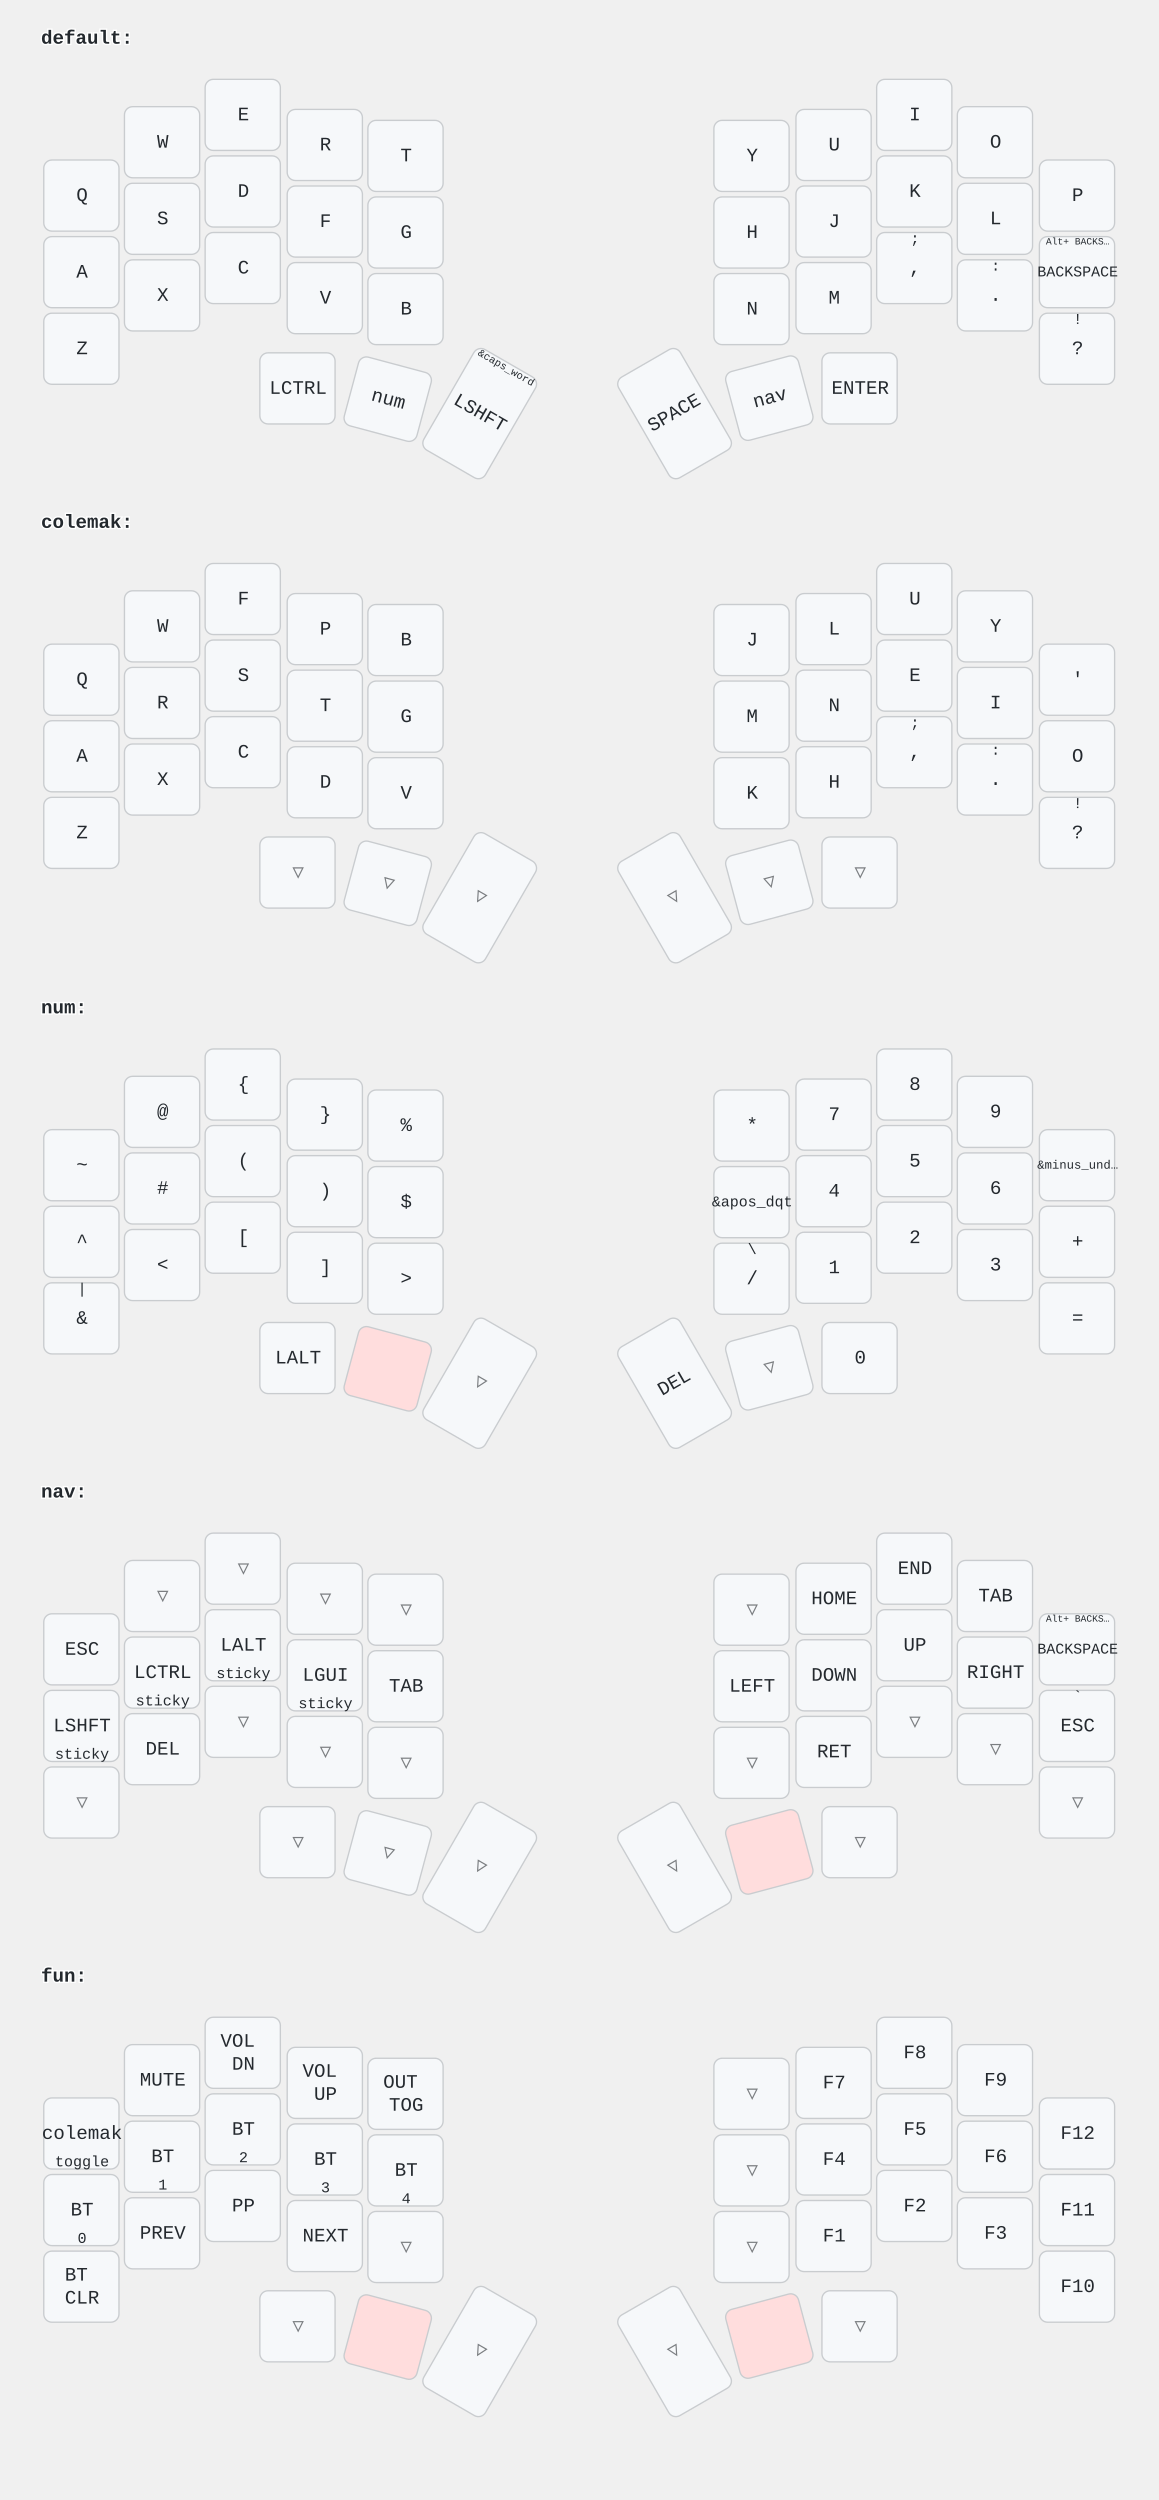
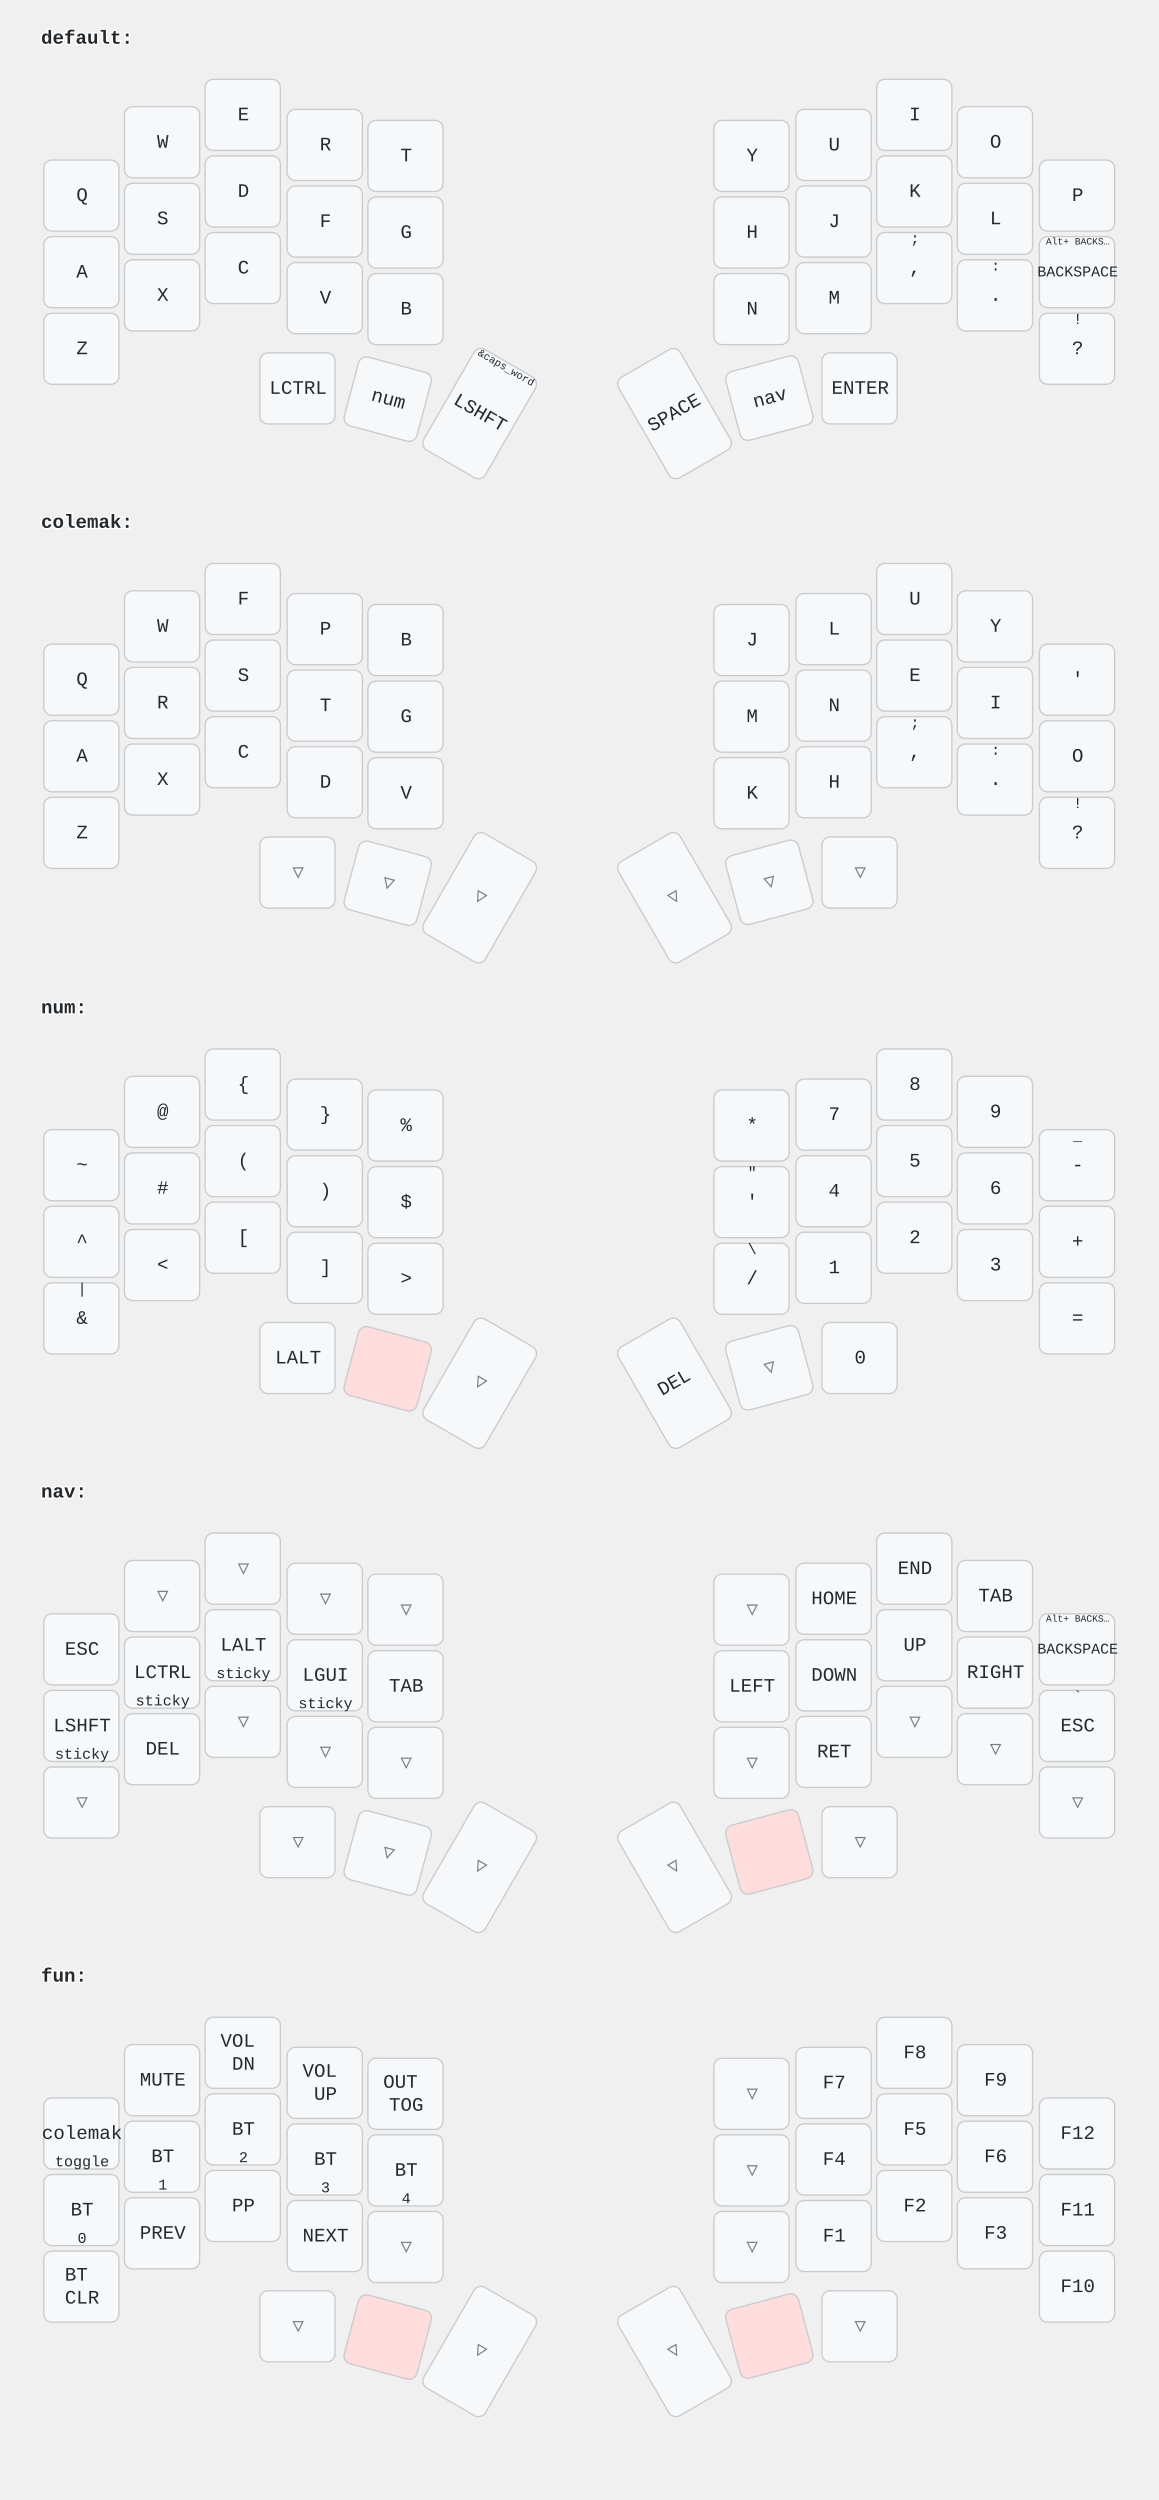
<svg xmlns="http://www.w3.org/2000/svg" width="847" height="1828" viewBox="0 0 847 1828" class="keymap">
  <style>/* inherit to force styles through use tags */
svg path {
    fill: inherit;
}

/* font and background color specifications */
svg.keymap {
    font-family: SFMono-Regular,Consolas,Liberation Mono,Menlo,monospace;
    font-size: 14px;
    font-kerning: normal;
    text-rendering: optimizeLegibility;
    fill: #24292e;
}

/* default key styling */
rect.key {
    fill: #f6f8fa;
    stroke: #c9cccf;
    stroke-width: 1;
}

/* default key side styling, only used is draw_key_sides is set */
rect.side {
    filter: brightness(90%);
}

/* color accent for combo boxes */
rect.combo, rect.combo-separate {
    fill: #cdf;
}

/* color accent for held keys */
rect.held, rect.combo.held {
    fill: #fdd;
}

/* color accent for ghost (optional) keys */
rect.ghost, rect.combo.ghost {
    stroke-dasharray: 4, 4;
    stroke-width: 2;
}

text {
    text-anchor: middle;
    dominant-baseline: middle;
}

/* styling for layer labels */
text.label {
    font-weight: bold;
    text-anchor: start;
    stroke: white;
    stroke-width: 2;
    paint-order: stroke;
}

/* styling for combo tap, and key hold/shifted label text */
text.combo, text.hold, text.shifted {
    font-size: 11px;
}

text.hold {
    text-anchor: middle;
    dominant-baseline: auto;
}

text.shifted {
    text-anchor: middle;
    dominant-baseline: hanging;
}

/* styling for hold/shifted label text in combo box */
text.combo.hold, text.combo.shifted {
    font-size: 8px;
}

/* lighter symbol for transparent keys */
text.trans {
    fill: #7b7e81;
}

/* styling for combo dendrons */
path.combo {
    stroke-width: 1;
    stroke: gray;
    fill: none;
}

/* Start Tabler Icons Cleanup */
/* cannot use height/width with glyphs */
.icon-tabler &gt; path {
    fill: inherit;
    stroke: inherit;
    stroke-width: 2;
}
/* hide tabler's default box */
.icon-tabler &gt; path[stroke="none"][fill="none"] {
    visibility: hidden;
}
/* End Tabler Icons Cleanup */
</style>
  <g transform="translate(30, 0)" class="layer-default">
    <text x="0" y="28" class="label" id="default">default:</text>
    <g transform="translate(0, 56)">
      <g transform="translate(30, 87)" class="key keypos-0">
        <rect rx="6" ry="6" x="-28" y="-26" width="55" height="52" class="key" />
        <text x="0" y="0" class="key tap">Q</text>
      </g>
      <g transform="translate(89, 48)" class="key keypos-1">
        <rect rx="6" ry="6" x="-28" y="-26" width="55" height="52" class="key" />
        <text x="0" y="0" class="key tap">W</text>
      </g>
      <g transform="translate(148, 28)" class="key keypos-2">
        <rect rx="6" ry="6" x="-28" y="-26" width="55" height="52" class="key" />
        <text x="0" y="0" class="key tap">E</text>
      </g>
      <g transform="translate(208, 50)" class="key keypos-3">
        <rect rx="6" ry="6" x="-28" y="-26" width="55" height="52" class="key" />
        <text x="0" y="0" class="key tap">R</text>
      </g>
      <g transform="translate(267, 58)" class="key keypos-4">
        <rect rx="6" ry="6" x="-28" y="-26" width="55" height="52" class="key" />
        <text x="0" y="0" class="key tap">T</text>
      </g>
      <g transform="translate(520, 58)" class="key keypos-5">
        <rect rx="6" ry="6" x="-28" y="-26" width="55" height="52" class="key" />
        <text x="0" y="0" class="key tap">Y</text>
      </g>
      <g transform="translate(580, 50)" class="key keypos-6">
        <rect rx="6" ry="6" x="-28" y="-26" width="55" height="52" class="key" />
        <text x="0" y="0" class="key tap">U</text>
      </g>
      <g transform="translate(639, 28)" class="key keypos-7">
        <rect rx="6" ry="6" x="-28" y="-26" width="55" height="52" class="key" />
        <text x="0" y="0" class="key tap">I</text>
      </g>
      <g transform="translate(698, 48)" class="key keypos-8">
        <rect rx="6" ry="6" x="-28" y="-26" width="55" height="52" class="key" />
        <text x="0" y="0" class="key tap">O</text>
      </g>
      <g transform="translate(758, 87)" class="key keypos-9">
        <rect rx="6" ry="6" x="-28" y="-26" width="55" height="52" class="key" />
        <text x="0" y="0" class="key tap">P</text>
      </g>
      <g transform="translate(30, 143)" class="key keypos-10">
        <rect rx="6" ry="6" x="-28" y="-26" width="55" height="52" class="key" />
        <text x="0" y="0" class="key tap">A</text>
      </g>
      <g transform="translate(89, 104)" class="key keypos-11">
        <rect rx="6" ry="6" x="-28" y="-26" width="55" height="52" class="key" />
        <text x="0" y="0" class="key tap">S</text>
      </g>
      <g transform="translate(148, 84)" class="key keypos-12">
        <rect rx="6" ry="6" x="-28" y="-26" width="55" height="52" class="key" />
        <text x="0" y="0" class="key tap">D</text>
      </g>
      <g transform="translate(208, 106)" class="key keypos-13">
        <rect rx="6" ry="6" x="-28" y="-26" width="55" height="52" class="key" />
        <text x="0" y="0" class="key tap">F</text>
      </g>
      <g transform="translate(267, 114)" class="key keypos-14">
        <rect rx="6" ry="6" x="-28" y="-26" width="55" height="52" class="key" />
        <text x="0" y="0" class="key tap">G</text>
      </g>
      <g transform="translate(520, 114)" class="key keypos-15">
        <rect rx="6" ry="6" x="-28" y="-26" width="55" height="52" class="key" />
        <text x="0" y="0" class="key tap">H</text>
      </g>
      <g transform="translate(580, 106)" class="key keypos-16">
        <rect rx="6" ry="6" x="-28" y="-26" width="55" height="52" class="key" />
        <text x="0" y="0" class="key tap">J</text>
      </g>
      <g transform="translate(639, 84)" class="key keypos-17">
        <rect rx="6" ry="6" x="-28" y="-26" width="55" height="52" class="key" />
        <text x="0" y="0" class="key tap">K</text>
      </g>
      <g transform="translate(698, 104)" class="key keypos-18">
        <rect rx="6" ry="6" x="-28" y="-26" width="55" height="52" class="key" />
        <text x="0" y="0" class="key tap">L</text>
      </g>
      <g transform="translate(758, 143)" class="key keypos-19">
        <rect rx="6" ry="6" x="-28" y="-26" width="55" height="52" class="key" />
        <text x="0" y="0" class="key tap">
          <tspan style="font-size: 78%">BACKSPACE</tspan>
        </text>
        <text x="0" y="-24" class="key shifted">
          <tspan style="font-size: 64%">Alt+ BACKS…</tspan>
        </text>
      </g>
      <g transform="translate(30, 199)" class="key keypos-20">
        <rect rx="6" ry="6" x="-28" y="-26" width="55" height="52" class="key" />
        <text x="0" y="0" class="key tap">Z</text>
      </g>
      <g transform="translate(89, 160)" class="key keypos-21">
        <rect rx="6" ry="6" x="-28" y="-26" width="55" height="52" class="key" />
        <text x="0" y="0" class="key tap">X</text>
      </g>
      <g transform="translate(148, 140)" class="key keypos-22">
        <rect rx="6" ry="6" x="-28" y="-26" width="55" height="52" class="key" />
        <text x="0" y="0" class="key tap">C</text>
      </g>
      <g transform="translate(208, 162)" class="key keypos-23">
        <rect rx="6" ry="6" x="-28" y="-26" width="55" height="52" class="key" />
        <text x="0" y="0" class="key tap">V</text>
      </g>
      <g transform="translate(267, 170)" class="key keypos-24">
        <rect rx="6" ry="6" x="-28" y="-26" width="55" height="52" class="key" />
        <text x="0" y="0" class="key tap">B</text>
      </g>
      <g transform="translate(520, 170)" class="key keypos-25">
        <rect rx="6" ry="6" x="-28" y="-26" width="55" height="52" class="key" />
        <text x="0" y="0" class="key tap">N</text>
      </g>
      <g transform="translate(580, 162)" class="key keypos-26">
        <rect rx="6" ry="6" x="-28" y="-26" width="55" height="52" class="key" />
        <text x="0" y="0" class="key tap">M</text>
      </g>
      <g transform="translate(639, 140)" class="key keypos-27">
        <rect rx="6" ry="6" x="-28" y="-26" width="55" height="52" class="key" />
        <text x="0" y="0" class="key tap">,</text>
        <text x="0" y="-24" class="key shifted">;</text>
      </g>
      <g transform="translate(698, 160)" class="key keypos-28">
        <rect rx="6" ry="6" x="-28" y="-26" width="55" height="52" class="key" />
        <text x="0" y="0" class="key tap">.</text>
        <text x="0" y="-24" class="key shifted">:</text>
      </g>
      <g transform="translate(758, 199)" class="key keypos-29">
        <rect rx="6" ry="6" x="-28" y="-26" width="55" height="52" class="key" />
        <text x="0" y="0" class="key tap">?</text>
        <text x="0" y="-24" class="key shifted">!</text>
      </g>
      <g transform="translate(188, 228)" class="key keypos-30">
        <rect rx="6" ry="6" x="-28" y="-26" width="55" height="52" class="key" />
        <text x="0" y="0" class="key tap">LCTRL</text>
      </g>
      <g transform="translate(254, 236) rotate(15.0)" class="key keypos-31">
        <rect rx="6" ry="6" x="-28" y="-26" width="55" height="52" class="key" />
        <a href="#num">
          <text x="0" y="0" class="key tap layer-activator">num</text>
        </a>
      </g>
      <g transform="translate(321, 246) rotate(30.0)" class="key keypos-32">
        <rect rx="6" ry="6" x="-26" y="-42" width="52" height="85" class="key" />
        <text x="0" y="0" class="key tap">LSHFT</text>
        <text x="0" y="-40" class="key shifted">
          <tspan style="font-size: 70%">&amp;caps_word</tspan>
        </text>
      </g>
      <g transform="translate(463, 246) rotate(-30.0)" class="key keypos-33">
        <rect rx="6" ry="6" x="-26" y="-42" width="52" height="85" class="key" />
        <text x="0" y="0" class="key tap">SPACE</text>
      </g>
      <g transform="translate(533, 235) rotate(-15.0)" class="key keypos-34">
        <rect rx="6" ry="6" x="-28" y="-26" width="55" height="52" class="key" />
        <a href="#nav">
          <text x="0" y="0" class="key tap layer-activator">nav</text>
        </a>
      </g>
      <g transform="translate(599, 228)" class="key keypos-35">
        <rect rx="6" ry="6" x="-28" y="-26" width="55" height="52" class="key" />
        <text x="0" y="0" class="key tap">ENTER</text>
      </g>
    </g>
  </g>
  <g transform="translate(30, 354)" class="layer-colemak">
    <text x="0" y="28" class="label" id="colemak">colemak:</text>
    <g transform="translate(0, 56)">
      <g transform="translate(30, 87)" class="key keypos-0">
        <rect rx="6" ry="6" x="-28" y="-26" width="55" height="52" class="key" />
        <text x="0" y="0" class="key tap">Q</text>
      </g>
      <g transform="translate(89, 48)" class="key keypos-1">
        <rect rx="6" ry="6" x="-28" y="-26" width="55" height="52" class="key" />
        <text x="0" y="0" class="key tap">W</text>
      </g>
      <g transform="translate(148, 28)" class="key keypos-2">
        <rect rx="6" ry="6" x="-28" y="-26" width="55" height="52" class="key" />
        <text x="0" y="0" class="key tap">F</text>
      </g>
      <g transform="translate(208, 50)" class="key keypos-3">
        <rect rx="6" ry="6" x="-28" y="-26" width="55" height="52" class="key" />
        <text x="0" y="0" class="key tap">P</text>
      </g>
      <g transform="translate(267, 58)" class="key keypos-4">
        <rect rx="6" ry="6" x="-28" y="-26" width="55" height="52" class="key" />
        <text x="0" y="0" class="key tap">B</text>
      </g>
      <g transform="translate(520, 58)" class="key keypos-5">
        <rect rx="6" ry="6" x="-28" y="-26" width="55" height="52" class="key" />
        <text x="0" y="0" class="key tap">J</text>
      </g>
      <g transform="translate(580, 50)" class="key keypos-6">
        <rect rx="6" ry="6" x="-28" y="-26" width="55" height="52" class="key" />
        <text x="0" y="0" class="key tap">L</text>
      </g>
      <g transform="translate(639, 28)" class="key keypos-7">
        <rect rx="6" ry="6" x="-28" y="-26" width="55" height="52" class="key" />
        <text x="0" y="0" class="key tap">U</text>
      </g>
      <g transform="translate(698, 48)" class="key keypos-8">
        <rect rx="6" ry="6" x="-28" y="-26" width="55" height="52" class="key" />
        <text x="0" y="0" class="key tap">Y</text>
      </g>
      <g transform="translate(758, 87)" class="key keypos-9">
        <rect rx="6" ry="6" x="-28" y="-26" width="55" height="52" class="key" />
        <text x="0" y="0" class="key tap">'</text>
      </g>
      <g transform="translate(30, 143)" class="key keypos-10">
        <rect rx="6" ry="6" x="-28" y="-26" width="55" height="52" class="key" />
        <text x="0" y="0" class="key tap">A</text>
      </g>
      <g transform="translate(89, 104)" class="key keypos-11">
        <rect rx="6" ry="6" x="-28" y="-26" width="55" height="52" class="key" />
        <text x="0" y="0" class="key tap">R</text>
      </g>
      <g transform="translate(148, 84)" class="key keypos-12">
        <rect rx="6" ry="6" x="-28" y="-26" width="55" height="52" class="key" />
        <text x="0" y="0" class="key tap">S</text>
      </g>
      <g transform="translate(208, 106)" class="key keypos-13">
        <rect rx="6" ry="6" x="-28" y="-26" width="55" height="52" class="key" />
        <text x="0" y="0" class="key tap">T</text>
      </g>
      <g transform="translate(267, 114)" class="key keypos-14">
        <rect rx="6" ry="6" x="-28" y="-26" width="55" height="52" class="key" />
        <text x="0" y="0" class="key tap">G</text>
      </g>
      <g transform="translate(520, 114)" class="key keypos-15">
        <rect rx="6" ry="6" x="-28" y="-26" width="55" height="52" class="key" />
        <text x="0" y="0" class="key tap">M</text>
      </g>
      <g transform="translate(580, 106)" class="key keypos-16">
        <rect rx="6" ry="6" x="-28" y="-26" width="55" height="52" class="key" />
        <text x="0" y="0" class="key tap">N</text>
      </g>
      <g transform="translate(639, 84)" class="key keypos-17">
        <rect rx="6" ry="6" x="-28" y="-26" width="55" height="52" class="key" />
        <text x="0" y="0" class="key tap">E</text>
      </g>
      <g transform="translate(698, 104)" class="key keypos-18">
        <rect rx="6" ry="6" x="-28" y="-26" width="55" height="52" class="key" />
        <text x="0" y="0" class="key tap">I</text>
      </g>
      <g transform="translate(758, 143)" class="key keypos-19">
        <rect rx="6" ry="6" x="-28" y="-26" width="55" height="52" class="key" />
        <text x="0" y="0" class="key tap">O</text>
      </g>
      <g transform="translate(30, 199)" class="key keypos-20">
        <rect rx="6" ry="6" x="-28" y="-26" width="55" height="52" class="key" />
        <text x="0" y="0" class="key tap">Z</text>
      </g>
      <g transform="translate(89, 160)" class="key keypos-21">
        <rect rx="6" ry="6" x="-28" y="-26" width="55" height="52" class="key" />
        <text x="0" y="0" class="key tap">X</text>
      </g>
      <g transform="translate(148, 140)" class="key keypos-22">
        <rect rx="6" ry="6" x="-28" y="-26" width="55" height="52" class="key" />
        <text x="0" y="0" class="key tap">C</text>
      </g>
      <g transform="translate(208, 162)" class="key keypos-23">
        <rect rx="6" ry="6" x="-28" y="-26" width="55" height="52" class="key" />
        <text x="0" y="0" class="key tap">D</text>
      </g>
      <g transform="translate(267, 170)" class="key keypos-24">
        <rect rx="6" ry="6" x="-28" y="-26" width="55" height="52" class="key" />
        <text x="0" y="0" class="key tap">V</text>
      </g>
      <g transform="translate(520, 170)" class="key keypos-25">
        <rect rx="6" ry="6" x="-28" y="-26" width="55" height="52" class="key" />
        <text x="0" y="0" class="key tap">K</text>
      </g>
      <g transform="translate(580, 162)" class="key keypos-26">
        <rect rx="6" ry="6" x="-28" y="-26" width="55" height="52" class="key" />
        <text x="0" y="0" class="key tap">H</text>
      </g>
      <g transform="translate(639, 140)" class="key keypos-27">
        <rect rx="6" ry="6" x="-28" y="-26" width="55" height="52" class="key" />
        <text x="0" y="0" class="key tap">,</text>
        <text x="0" y="-24" class="key shifted">;</text>
      </g>
      <g transform="translate(698, 160)" class="key keypos-28">
        <rect rx="6" ry="6" x="-28" y="-26" width="55" height="52" class="key" />
        <text x="0" y="0" class="key tap">.</text>
        <text x="0" y="-24" class="key shifted">:</text>
      </g>
      <g transform="translate(758, 199)" class="key keypos-29">
        <rect rx="6" ry="6" x="-28" y="-26" width="55" height="52" class="key" />
        <text x="0" y="0" class="key tap">?</text>
        <text x="0" y="-24" class="key shifted">!</text>
      </g>
      <g transform="translate(188, 228)" class="key trans keypos-30">
        <rect rx="6" ry="6" x="-28" y="-26" width="55" height="52" class="key trans" />
        <text x="0" y="0" class="key trans tap">▽</text>
      </g>
      <g transform="translate(254, 236) rotate(15.0)" class="key trans keypos-31">
        <rect rx="6" ry="6" x="-28" y="-26" width="55" height="52" class="key trans" />
        <text x="0" y="0" class="key trans tap">▽</text>
      </g>
      <g transform="translate(321, 246) rotate(30.0)" class="key trans keypos-32">
        <rect rx="6" ry="6" x="-26" y="-42" width="52" height="85" class="key trans" />
        <text x="0" y="0" class="key trans tap">▽</text>
      </g>
      <g transform="translate(463, 246) rotate(-30.0)" class="key trans keypos-33">
        <rect rx="6" ry="6" x="-26" y="-42" width="52" height="85" class="key trans" />
        <text x="0" y="0" class="key trans tap">▽</text>
      </g>
      <g transform="translate(533, 235) rotate(-15.0)" class="key trans keypos-34">
        <rect rx="6" ry="6" x="-28" y="-26" width="55" height="52" class="key trans" />
        <text x="0" y="0" class="key trans tap">▽</text>
      </g>
      <g transform="translate(599, 228)" class="key trans keypos-35">
        <rect rx="6" ry="6" x="-28" y="-26" width="55" height="52" class="key trans" />
        <text x="0" y="0" class="key trans tap">▽</text>
      </g>
    </g>
  </g>
  <g transform="translate(30, 709)" class="layer-num">
    <text x="0" y="28" class="label" id="num">num:</text>
    <g transform="translate(0, 56)">
      <g transform="translate(30, 87)" class="key keypos-0">
        <rect rx="6" ry="6" x="-28" y="-26" width="55" height="52" class="key" />
        <text x="0" y="0" class="key tap">~</text>
      </g>
      <g transform="translate(89, 48)" class="key keypos-1">
        <rect rx="6" ry="6" x="-28" y="-26" width="55" height="52" class="key" />
        <text x="0" y="0" class="key tap">@</text>
      </g>
      <g transform="translate(148, 28)" class="key keypos-2">
        <rect rx="6" ry="6" x="-28" y="-26" width="55" height="52" class="key" />
        <text x="0" y="0" class="key tap">{</text>
      </g>
      <g transform="translate(208, 50)" class="key keypos-3">
        <rect rx="6" ry="6" x="-28" y="-26" width="55" height="52" class="key" />
        <text x="0" y="0" class="key tap">}</text>
      </g>
      <g transform="translate(267, 58)" class="key keypos-4">
        <rect rx="6" ry="6" x="-28" y="-26" width="55" height="52" class="key" />
        <text x="0" y="0" class="key tap">%</text>
      </g>
      <g transform="translate(520, 58)" class="key keypos-5">
        <rect rx="6" ry="6" x="-28" y="-26" width="55" height="52" class="key" />
        <text x="0" y="0" class="key tap">*</text>
      </g>
      <g transform="translate(580, 50)" class="key keypos-6">
        <rect rx="6" ry="6" x="-28" y="-26" width="55" height="52" class="key" />
        <text x="0" y="0" class="key tap">7</text>
      </g>
      <g transform="translate(639, 28)" class="key keypos-7">
        <rect rx="6" ry="6" x="-28" y="-26" width="55" height="52" class="key" />
        <text x="0" y="0" class="key tap">8</text>
      </g>
      <g transform="translate(698, 48)" class="key keypos-8">
        <rect rx="6" ry="6" x="-28" y="-26" width="55" height="52" class="key" />
        <text x="0" y="0" class="key tap">9</text>
      </g>
      <g transform="translate(758, 87)" class="key keypos-9">
        <rect rx="6" ry="6" x="-28" y="-26" width="55" height="52" class="key" />
-         <text x="0" y="0" class="key tap">
-           <tspan style="font-size: 64%">&amp;minus_und…</tspan>
-         </text>
+         <text x="0" y="0" class="key tap">-</text>
+         <text x="0" y="-24" class="key shifted">_</text>
      </g>
      <g transform="translate(30, 143)" class="key keypos-10">
        <rect rx="6" ry="6" x="-28" y="-26" width="55" height="52" class="key" />
        <text x="0" y="0" class="key tap">^</text>
      </g>
      <g transform="translate(89, 104)" class="key keypos-11">
        <rect rx="6" ry="6" x="-28" y="-26" width="55" height="52" class="key" />
        <text x="0" y="0" class="key tap">#</text>
      </g>
      <g transform="translate(148, 84)" class="key keypos-12">
        <rect rx="6" ry="6" x="-28" y="-26" width="55" height="52" class="key" />
        <text x="0" y="0" class="key tap">(</text>
      </g>
      <g transform="translate(208, 106)" class="key keypos-13">
        <rect rx="6" ry="6" x="-28" y="-26" width="55" height="52" class="key" />
        <text x="0" y="0" class="key tap">)</text>
      </g>
      <g transform="translate(267, 114)" class="key keypos-14">
        <rect rx="6" ry="6" x="-28" y="-26" width="55" height="52" class="key" />
        <text x="0" y="0" class="key tap">$</text>
      </g>
      <g transform="translate(520, 114)" class="key keypos-15">
        <rect rx="6" ry="6" x="-28" y="-26" width="55" height="52" class="key" />
-         <text x="0" y="0" class="key tap">
-           <tspan style="font-size: 78%">&amp;apos_dqt</tspan>
-         </text>
+         <text x="0" y="0" class="key tap">'</text>
+         <text x="0" y="-24" class="key shifted">"</text>
      </g>
      <g transform="translate(580, 106)" class="key keypos-16">
        <rect rx="6" ry="6" x="-28" y="-26" width="55" height="52" class="key" />
        <text x="0" y="0" class="key tap">4</text>
      </g>
      <g transform="translate(639, 84)" class="key keypos-17">
        <rect rx="6" ry="6" x="-28" y="-26" width="55" height="52" class="key" />
        <text x="0" y="0" class="key tap">5</text>
      </g>
      <g transform="translate(698, 104)" class="key keypos-18">
        <rect rx="6" ry="6" x="-28" y="-26" width="55" height="52" class="key" />
        <text x="0" y="0" class="key tap">6</text>
      </g>
      <g transform="translate(758, 143)" class="key keypos-19">
        <rect rx="6" ry="6" x="-28" y="-26" width="55" height="52" class="key" />
        <text x="0" y="0" class="key tap">+</text>
      </g>
      <g transform="translate(30, 199)" class="key keypos-20">
        <rect rx="6" ry="6" x="-28" y="-26" width="55" height="52" class="key" />
        <text x="0" y="0" class="key tap">&amp;</text>
        <text x="0" y="-24" class="key shifted">|</text>
      </g>
      <g transform="translate(89, 160)" class="key keypos-21">
        <rect rx="6" ry="6" x="-28" y="-26" width="55" height="52" class="key" />
        <text x="0" y="0" class="key tap">&lt;</text>
      </g>
      <g transform="translate(148, 140)" class="key keypos-22">
        <rect rx="6" ry="6" x="-28" y="-26" width="55" height="52" class="key" />
        <text x="0" y="0" class="key tap">[</text>
      </g>
      <g transform="translate(208, 162)" class="key keypos-23">
        <rect rx="6" ry="6" x="-28" y="-26" width="55" height="52" class="key" />
        <text x="0" y="0" class="key tap">]</text>
      </g>
      <g transform="translate(267, 170)" class="key keypos-24">
        <rect rx="6" ry="6" x="-28" y="-26" width="55" height="52" class="key" />
        <text x="0" y="0" class="key tap">&gt;</text>
      </g>
      <g transform="translate(520, 170)" class="key keypos-25">
        <rect rx="6" ry="6" x="-28" y="-26" width="55" height="52" class="key" />
        <text x="0" y="0" class="key tap">/</text>
        <text x="0" y="-24" class="key shifted">\</text>
      </g>
      <g transform="translate(580, 162)" class="key keypos-26">
        <rect rx="6" ry="6" x="-28" y="-26" width="55" height="52" class="key" />
        <text x="0" y="0" class="key tap">1</text>
      </g>
      <g transform="translate(639, 140)" class="key keypos-27">
        <rect rx="6" ry="6" x="-28" y="-26" width="55" height="52" class="key" />
        <text x="0" y="0" class="key tap">2</text>
      </g>
      <g transform="translate(698, 160)" class="key keypos-28">
        <rect rx="6" ry="6" x="-28" y="-26" width="55" height="52" class="key" />
        <text x="0" y="0" class="key tap">3</text>
      </g>
      <g transform="translate(758, 199)" class="key keypos-29">
        <rect rx="6" ry="6" x="-28" y="-26" width="55" height="52" class="key" />
        <text x="0" y="0" class="key tap">=</text>
      </g>
      <g transform="translate(188, 228)" class="key keypos-30">
        <rect rx="6" ry="6" x="-28" y="-26" width="55" height="52" class="key" />
        <text x="0" y="0" class="key tap">LALT</text>
      </g>
      <g transform="translate(254, 236) rotate(15.0)" class="key held keypos-31">
        <rect rx="6" ry="6" x="-28" y="-26" width="55" height="52" class="key held" />
      </g>
      <g transform="translate(321, 246) rotate(30.0)" class="key trans keypos-32">
        <rect rx="6" ry="6" x="-26" y="-42" width="52" height="85" class="key trans" />
        <text x="0" y="0" class="key trans tap">▽</text>
      </g>
      <g transform="translate(463, 246) rotate(-30.0)" class="key keypos-33">
        <rect rx="6" ry="6" x="-26" y="-42" width="52" height="85" class="key" />
        <text x="0" y="0" class="key tap">DEL</text>
      </g>
      <g transform="translate(533, 235) rotate(-15.0)" class="key trans keypos-34">
        <rect rx="6" ry="6" x="-28" y="-26" width="55" height="52" class="key trans" />
        <text x="0" y="0" class="key trans tap">▽</text>
      </g>
      <g transform="translate(599, 228)" class="key keypos-35">
        <rect rx="6" ry="6" x="-28" y="-26" width="55" height="52" class="key" />
        <text x="0" y="0" class="key tap">0</text>
      </g>
    </g>
  </g>
  <g transform="translate(30, 1063)" class="layer-nav">
    <text x="0" y="28" class="label" id="nav">nav:</text>
    <g transform="translate(0, 56)">
      <g transform="translate(30, 87)" class="key keypos-0">
        <rect rx="6" ry="6" x="-28" y="-26" width="55" height="52" class="key" />
        <text x="0" y="0" class="key tap">ESC</text>
      </g>
      <g transform="translate(89, 48)" class="key trans keypos-1">
        <rect rx="6" ry="6" x="-28" y="-26" width="55" height="52" class="key trans" />
        <text x="0" y="0" class="key trans tap">▽</text>
      </g>
      <g transform="translate(148, 28)" class="key trans keypos-2">
        <rect rx="6" ry="6" x="-28" y="-26" width="55" height="52" class="key trans" />
        <text x="0" y="0" class="key trans tap">▽</text>
      </g>
      <g transform="translate(208, 50)" class="key trans keypos-3">
        <rect rx="6" ry="6" x="-28" y="-26" width="55" height="52" class="key trans" />
        <text x="0" y="0" class="key trans tap">▽</text>
      </g>
      <g transform="translate(267, 58)" class="key trans keypos-4">
        <rect rx="6" ry="6" x="-28" y="-26" width="55" height="52" class="key trans" />
        <text x="0" y="0" class="key trans tap">▽</text>
      </g>
      <g transform="translate(520, 58)" class="key trans keypos-5">
        <rect rx="6" ry="6" x="-28" y="-26" width="55" height="52" class="key trans" />
        <text x="0" y="0" class="key trans tap">▽</text>
      </g>
      <g transform="translate(580, 50)" class="key keypos-6">
        <rect rx="6" ry="6" x="-28" y="-26" width="55" height="52" class="key" />
        <text x="0" y="0" class="key tap">HOME</text>
      </g>
      <g transform="translate(639, 28)" class="key keypos-7">
        <rect rx="6" ry="6" x="-28" y="-26" width="55" height="52" class="key" />
        <text x="0" y="0" class="key tap">END</text>
      </g>
      <g transform="translate(698, 48)" class="key keypos-8">
        <rect rx="6" ry="6" x="-28" y="-26" width="55" height="52" class="key" />
        <text x="0" y="0" class="key tap">TAB</text>
      </g>
      <g transform="translate(758, 87)" class="key keypos-9">
        <rect rx="6" ry="6" x="-28" y="-26" width="55" height="52" class="key" />
        <text x="0" y="0" class="key tap">
          <tspan style="font-size: 78%">BACKSPACE</tspan>
        </text>
        <text x="0" y="-24" class="key shifted">
          <tspan style="font-size: 64%">Alt+ BACKS…</tspan>
        </text>
      </g>
      <g transform="translate(30, 143)" class="key keypos-10">
        <rect rx="6" ry="6" x="-28" y="-26" width="55" height="52" class="key" />
        <text x="0" y="0" class="key tap">LSHFT</text>
        <text x="0" y="24" class="key hold">sticky</text>
      </g>
      <g transform="translate(89, 104)" class="key keypos-11">
        <rect rx="6" ry="6" x="-28" y="-26" width="55" height="52" class="key" />
        <text x="0" y="0" class="key tap">LCTRL</text>
        <text x="0" y="24" class="key hold">sticky</text>
      </g>
      <g transform="translate(148, 84)" class="key keypos-12">
        <rect rx="6" ry="6" x="-28" y="-26" width="55" height="52" class="key" />
        <text x="0" y="0" class="key tap">LALT</text>
        <text x="0" y="24" class="key hold">sticky</text>
      </g>
      <g transform="translate(208, 106)" class="key keypos-13">
        <rect rx="6" ry="6" x="-28" y="-26" width="55" height="52" class="key" />
        <text x="0" y="0" class="key tap">LGUI</text>
        <text x="0" y="24" class="key hold">sticky</text>
      </g>
      <g transform="translate(267, 114)" class="key keypos-14">
        <rect rx="6" ry="6" x="-28" y="-26" width="55" height="52" class="key" />
        <text x="0" y="0" class="key tap">TAB</text>
      </g>
      <g transform="translate(520, 114)" class="key keypos-15">
        <rect rx="6" ry="6" x="-28" y="-26" width="55" height="52" class="key" />
        <text x="0" y="0" class="key tap">LEFT</text>
      </g>
      <g transform="translate(580, 106)" class="key keypos-16">
        <rect rx="6" ry="6" x="-28" y="-26" width="55" height="52" class="key" />
        <text x="0" y="0" class="key tap">DOWN</text>
      </g>
      <g transform="translate(639, 84)" class="key keypos-17">
        <rect rx="6" ry="6" x="-28" y="-26" width="55" height="52" class="key" />
        <text x="0" y="0" class="key tap">UP</text>
      </g>
      <g transform="translate(698, 104)" class="key keypos-18">
        <rect rx="6" ry="6" x="-28" y="-26" width="55" height="52" class="key" />
        <text x="0" y="0" class="key tap">RIGHT</text>
      </g>
      <g transform="translate(758, 143)" class="key keypos-19">
        <rect rx="6" ry="6" x="-28" y="-26" width="55" height="52" class="key" />
        <text x="0" y="0" class="key tap">ESC</text>
        <text x="0" y="-24" class="key shifted">`</text>
      </g>
      <g transform="translate(30, 199)" class="key trans keypos-20">
        <rect rx="6" ry="6" x="-28" y="-26" width="55" height="52" class="key trans" />
        <text x="0" y="0" class="key trans tap">▽</text>
      </g>
      <g transform="translate(89, 160)" class="key keypos-21">
        <rect rx="6" ry="6" x="-28" y="-26" width="55" height="52" class="key" />
        <text x="0" y="0" class="key tap">DEL</text>
      </g>
      <g transform="translate(148, 140)" class="key trans keypos-22">
        <rect rx="6" ry="6" x="-28" y="-26" width="55" height="52" class="key trans" />
        <text x="0" y="0" class="key trans tap">▽</text>
      </g>
      <g transform="translate(208, 162)" class="key trans keypos-23">
        <rect rx="6" ry="6" x="-28" y="-26" width="55" height="52" class="key trans" />
        <text x="0" y="0" class="key trans tap">▽</text>
      </g>
      <g transform="translate(267, 170)" class="key trans keypos-24">
        <rect rx="6" ry="6" x="-28" y="-26" width="55" height="52" class="key trans" />
        <text x="0" y="0" class="key trans tap">▽</text>
      </g>
      <g transform="translate(520, 170)" class="key trans keypos-25">
        <rect rx="6" ry="6" x="-28" y="-26" width="55" height="52" class="key trans" />
        <text x="0" y="0" class="key trans tap">▽</text>
      </g>
      <g transform="translate(580, 162)" class="key keypos-26">
        <rect rx="6" ry="6" x="-28" y="-26" width="55" height="52" class="key" />
        <text x="0" y="0" class="key tap">RET</text>
      </g>
      <g transform="translate(639, 140)" class="key trans keypos-27">
        <rect rx="6" ry="6" x="-28" y="-26" width="55" height="52" class="key trans" />
        <text x="0" y="0" class="key trans tap">▽</text>
      </g>
      <g transform="translate(698, 160)" class="key trans keypos-28">
        <rect rx="6" ry="6" x="-28" y="-26" width="55" height="52" class="key trans" />
        <text x="0" y="0" class="key trans tap">▽</text>
      </g>
      <g transform="translate(758, 199)" class="key trans keypos-29">
        <rect rx="6" ry="6" x="-28" y="-26" width="55" height="52" class="key trans" />
        <text x="0" y="0" class="key trans tap">▽</text>
      </g>
      <g transform="translate(188, 228)" class="key trans keypos-30">
        <rect rx="6" ry="6" x="-28" y="-26" width="55" height="52" class="key trans" />
        <text x="0" y="0" class="key trans tap">▽</text>
      </g>
      <g transform="translate(254, 236) rotate(15.0)" class="key trans keypos-31">
        <rect rx="6" ry="6" x="-28" y="-26" width="55" height="52" class="key trans" />
        <text x="0" y="0" class="key trans tap">▽</text>
      </g>
      <g transform="translate(321, 246) rotate(30.0)" class="key trans keypos-32">
        <rect rx="6" ry="6" x="-26" y="-42" width="52" height="85" class="key trans" />
        <text x="0" y="0" class="key trans tap">▽</text>
      </g>
      <g transform="translate(463, 246) rotate(-30.0)" class="key trans keypos-33">
        <rect rx="6" ry="6" x="-26" y="-42" width="52" height="85" class="key trans" />
        <text x="0" y="0" class="key trans tap">▽</text>
      </g>
      <g transform="translate(533, 235) rotate(-15.0)" class="key held keypos-34">
        <rect rx="6" ry="6" x="-28" y="-26" width="55" height="52" class="key held" />
      </g>
      <g transform="translate(599, 228)" class="key trans keypos-35">
        <rect rx="6" ry="6" x="-28" y="-26" width="55" height="52" class="key trans" />
        <text x="0" y="0" class="key trans tap">▽</text>
      </g>
    </g>
  </g>
  <g transform="translate(30, 1417)" class="layer-fun">
    <text x="0" y="28" class="label" id="fun">fun:</text>
    <g transform="translate(0, 56)">
      <g transform="translate(30, 87)" class="key keypos-0">
        <rect rx="6" ry="6" x="-28" y="-26" width="55" height="52" class="key" />
        <a href="#colemak">
          <text x="0" y="0" class="key tap layer-activator">colemak</text>
        </a>
        <text x="0" y="24" class="key hold">toggle</text>
      </g>
      <g transform="translate(89, 48)" class="key keypos-1">
        <rect rx="6" ry="6" x="-28" y="-26" width="55" height="52" class="key" />
        <text x="0" y="0" class="key tap">MUTE</text>
      </g>
      <g transform="translate(148, 28)" class="key keypos-2">
        <rect rx="6" ry="6" x="-28" y="-26" width="55" height="52" class="key" />
        <text x="0" y="0" class="key tap">
          <tspan x="0" dy="-0.6em">VOL</tspan>
          <tspan x="0" dy="1.2em">DN</tspan>
        </text>
      </g>
      <g transform="translate(208, 50)" class="key keypos-3">
        <rect rx="6" ry="6" x="-28" y="-26" width="55" height="52" class="key" />
        <text x="0" y="0" class="key tap">
          <tspan x="0" dy="-0.6em">VOL</tspan>
          <tspan x="0" dy="1.2em">UP</tspan>
        </text>
      </g>
      <g transform="translate(267, 58)" class="key keypos-4">
        <rect rx="6" ry="6" x="-28" y="-26" width="55" height="52" class="key" />
        <text x="0" y="0" class="key tap">
          <tspan x="0" dy="-0.6em">OUT</tspan>
          <tspan x="0" dy="1.2em">TOG</tspan>
        </text>
      </g>
      <g transform="translate(520, 58)" class="key trans keypos-5">
        <rect rx="6" ry="6" x="-28" y="-26" width="55" height="52" class="key trans" />
        <text x="0" y="0" class="key trans tap">▽</text>
      </g>
      <g transform="translate(580, 50)" class="key keypos-6">
        <rect rx="6" ry="6" x="-28" y="-26" width="55" height="52" class="key" />
        <text x="0" y="0" class="key tap">F7</text>
      </g>
      <g transform="translate(639, 28)" class="key keypos-7">
        <rect rx="6" ry="6" x="-28" y="-26" width="55" height="52" class="key" />
        <text x="0" y="0" class="key tap">F8</text>
      </g>
      <g transform="translate(698, 48)" class="key keypos-8">
        <rect rx="6" ry="6" x="-28" y="-26" width="55" height="52" class="key" />
        <text x="0" y="0" class="key tap">F9</text>
      </g>
      <g transform="translate(758, 87)" class="key keypos-9">
        <rect rx="6" ry="6" x="-28" y="-26" width="55" height="52" class="key" />
        <text x="0" y="0" class="key tap">F12</text>
      </g>
      <g transform="translate(30, 143)" class="key keypos-10">
        <rect rx="6" ry="6" x="-28" y="-26" width="55" height="52" class="key" />
        <text x="0" y="0" class="key tap">BT</text>
        <text x="0" y="24" class="key hold">0</text>
      </g>
      <g transform="translate(89, 104)" class="key keypos-11">
        <rect rx="6" ry="6" x="-28" y="-26" width="55" height="52" class="key" />
        <text x="0" y="0" class="key tap">BT</text>
        <text x="0" y="24" class="key hold">1</text>
      </g>
      <g transform="translate(148, 84)" class="key keypos-12">
        <rect rx="6" ry="6" x="-28" y="-26" width="55" height="52" class="key" />
        <text x="0" y="0" class="key tap">BT</text>
        <text x="0" y="24" class="key hold">2</text>
      </g>
      <g transform="translate(208, 106)" class="key keypos-13">
        <rect rx="6" ry="6" x="-28" y="-26" width="55" height="52" class="key" />
        <text x="0" y="0" class="key tap">BT</text>
        <text x="0" y="24" class="key hold">3</text>
      </g>
      <g transform="translate(267, 114)" class="key keypos-14">
        <rect rx="6" ry="6" x="-28" y="-26" width="55" height="52" class="key" />
        <text x="0" y="0" class="key tap">BT</text>
        <text x="0" y="24" class="key hold">4</text>
      </g>
      <g transform="translate(520, 114)" class="key trans keypos-15">
        <rect rx="6" ry="6" x="-28" y="-26" width="55" height="52" class="key trans" />
        <text x="0" y="0" class="key trans tap">▽</text>
      </g>
      <g transform="translate(580, 106)" class="key keypos-16">
        <rect rx="6" ry="6" x="-28" y="-26" width="55" height="52" class="key" />
        <text x="0" y="0" class="key tap">F4</text>
      </g>
      <g transform="translate(639, 84)" class="key keypos-17">
        <rect rx="6" ry="6" x="-28" y="-26" width="55" height="52" class="key" />
        <text x="0" y="0" class="key tap">F5</text>
      </g>
      <g transform="translate(698, 104)" class="key keypos-18">
        <rect rx="6" ry="6" x="-28" y="-26" width="55" height="52" class="key" />
        <text x="0" y="0" class="key tap">F6</text>
      </g>
      <g transform="translate(758, 143)" class="key keypos-19">
        <rect rx="6" ry="6" x="-28" y="-26" width="55" height="52" class="key" />
        <text x="0" y="0" class="key tap">F11</text>
      </g>
      <g transform="translate(30, 199)" class="key keypos-20">
        <rect rx="6" ry="6" x="-28" y="-26" width="55" height="52" class="key" />
        <text x="0" y="0" class="key tap">
          <tspan x="0" dy="-0.6em">BT</tspan>
          <tspan x="0" dy="1.2em">CLR</tspan>
        </text>
      </g>
      <g transform="translate(89, 160)" class="key keypos-21">
        <rect rx="6" ry="6" x="-28" y="-26" width="55" height="52" class="key" />
        <text x="0" y="0" class="key tap">PREV</text>
      </g>
      <g transform="translate(148, 140)" class="key keypos-22">
        <rect rx="6" ry="6" x="-28" y="-26" width="55" height="52" class="key" />
        <text x="0" y="0" class="key tap">PP</text>
      </g>
      <g transform="translate(208, 162)" class="key keypos-23">
        <rect rx="6" ry="6" x="-28" y="-26" width="55" height="52" class="key" />
        <text x="0" y="0" class="key tap">NEXT</text>
      </g>
      <g transform="translate(267, 170)" class="key trans keypos-24">
        <rect rx="6" ry="6" x="-28" y="-26" width="55" height="52" class="key trans" />
        <text x="0" y="0" class="key trans tap">▽</text>
      </g>
      <g transform="translate(520, 170)" class="key trans keypos-25">
        <rect rx="6" ry="6" x="-28" y="-26" width="55" height="52" class="key trans" />
        <text x="0" y="0" class="key trans tap">▽</text>
      </g>
      <g transform="translate(580, 162)" class="key keypos-26">
        <rect rx="6" ry="6" x="-28" y="-26" width="55" height="52" class="key" />
        <text x="0" y="0" class="key tap">F1</text>
      </g>
      <g transform="translate(639, 140)" class="key keypos-27">
        <rect rx="6" ry="6" x="-28" y="-26" width="55" height="52" class="key" />
        <text x="0" y="0" class="key tap">F2</text>
      </g>
      <g transform="translate(698, 160)" class="key keypos-28">
        <rect rx="6" ry="6" x="-28" y="-26" width="55" height="52" class="key" />
        <text x="0" y="0" class="key tap">F3</text>
      </g>
      <g transform="translate(758, 199)" class="key keypos-29">
        <rect rx="6" ry="6" x="-28" y="-26" width="55" height="52" class="key" />
        <text x="0" y="0" class="key tap">F10</text>
      </g>
      <g transform="translate(188, 228)" class="key trans keypos-30">
        <rect rx="6" ry="6" x="-28" y="-26" width="55" height="52" class="key trans" />
        <text x="0" y="0" class="key trans tap">▽</text>
      </g>
      <g transform="translate(254, 236) rotate(15.0)" class="key held keypos-31">
        <rect rx="6" ry="6" x="-28" y="-26" width="55" height="52" class="key held" />
      </g>
      <g transform="translate(321, 246) rotate(30.0)" class="key trans keypos-32">
        <rect rx="6" ry="6" x="-26" y="-42" width="52" height="85" class="key trans" />
        <text x="0" y="0" class="key trans tap">▽</text>
      </g>
      <g transform="translate(463, 246) rotate(-30.0)" class="key trans keypos-33">
        <rect rx="6" ry="6" x="-26" y="-42" width="52" height="85" class="key trans" />
        <text x="0" y="0" class="key trans tap">▽</text>
      </g>
      <g transform="translate(533, 235) rotate(-15.0)" class="key held keypos-34">
        <rect rx="6" ry="6" x="-28" y="-26" width="55" height="52" class="key held" />
      </g>
      <g transform="translate(599, 228)" class="key trans keypos-35">
        <rect rx="6" ry="6" x="-28" y="-26" width="55" height="52" class="key trans" />
        <text x="0" y="0" class="key trans tap">▽</text>
      </g>
    </g>
  </g>
</svg>
